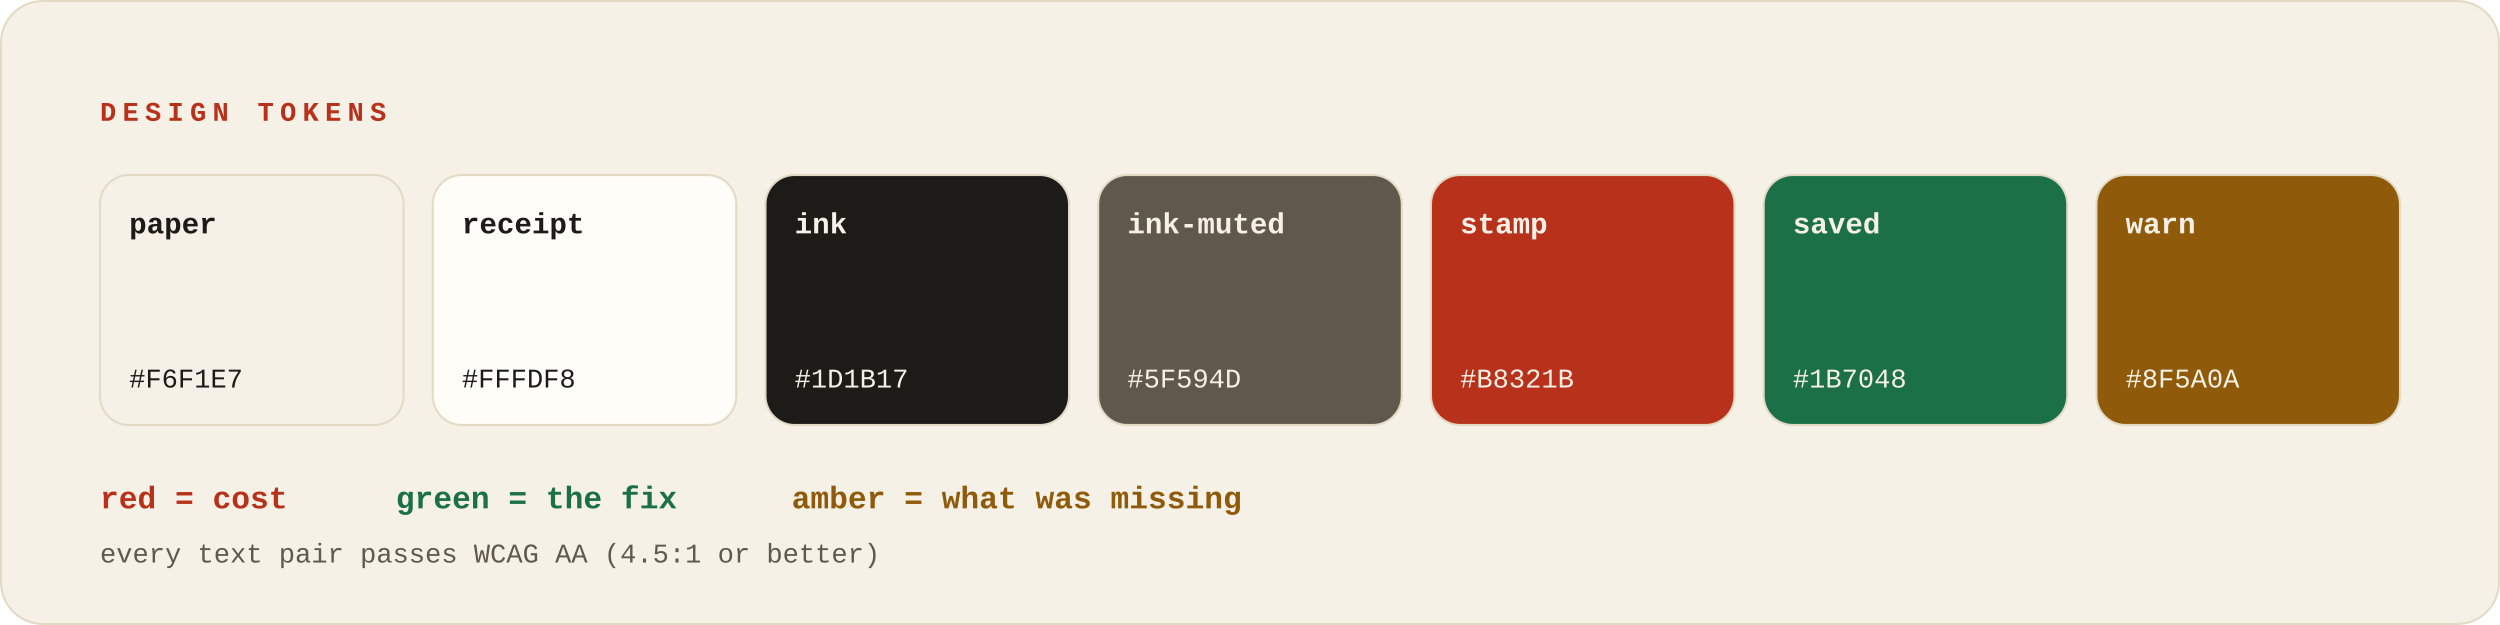
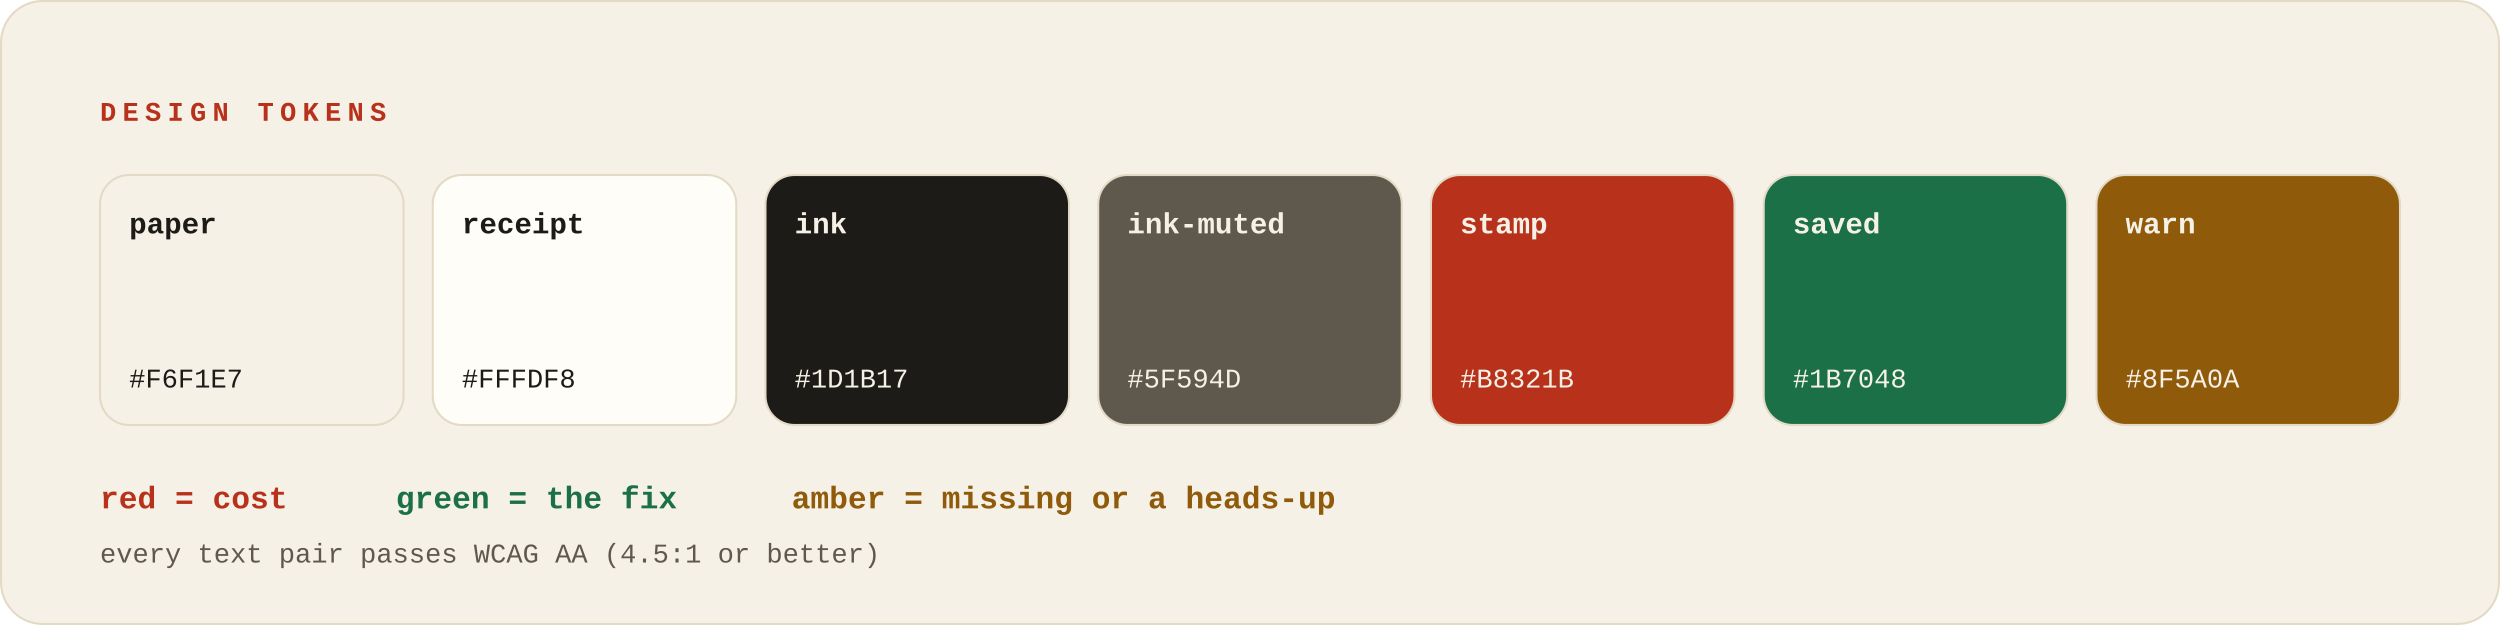
<svg xmlns="http://www.w3.org/2000/svg" width="1200" height="300" viewBox="0 0 1200 300" role="img" aria-label="Prompt Receipt colour tokens: paper, receipt, ink, muted ink, stamp red, saved green, warn amber">
  <rect x=".5" y=".5" width="1199" height="299" rx="20" fill="#F6F1E7" stroke="#E3DAC6" />
  <text x="48" y="58" font-family="ui-monospace, SFMono-Regular, Menlo, Consolas, 'Liberation Mono', monospace" font-size="13" font-weight="700" fill="#B8321B" text-anchor="start" letter-spacing="3">DESIGN TOKENS</text>
  <rect x="48" y="84" width="145.714" height="120" rx="14" fill="#F6F1E7" stroke="#E3DAC6" />
  <text x="62" y="112" font-family="ui-monospace, SFMono-Regular, Menlo, Consolas, 'Liberation Mono', monospace" font-size="14" font-weight="700" fill="#1D1B17" text-anchor="start">paper</text>
  <text x="62" y="186" font-family="ui-monospace, SFMono-Regular, Menlo, Consolas, 'Liberation Mono', monospace" font-size="13" font-weight="400" fill="#1D1B17" text-anchor="start">#F6F1E7</text>
  <rect x="207.714" y="84" width="145.714" height="120" rx="14" fill="#FFFDF8" stroke="#E3DAC6" />
  <text x="221.714" y="112" font-family="ui-monospace, SFMono-Regular, Menlo, Consolas, 'Liberation Mono', monospace" font-size="14" font-weight="700" fill="#1D1B17" text-anchor="start">receipt</text>
  <text x="221.714" y="186" font-family="ui-monospace, SFMono-Regular, Menlo, Consolas, 'Liberation Mono', monospace" font-size="13" font-weight="400" fill="#1D1B17" text-anchor="start">#FFFDF8</text>
  <rect x="367.429" y="84" width="145.714" height="120" rx="14" fill="#1D1B17" stroke="#E3DAC6" />
  <text x="381.429" y="112" font-family="ui-monospace, SFMono-Regular, Menlo, Consolas, 'Liberation Mono', monospace" font-size="14" font-weight="700" fill="#F6F1E7" text-anchor="start">ink</text>
  <text x="381.429" y="186" font-family="ui-monospace, SFMono-Regular, Menlo, Consolas, 'Liberation Mono', monospace" font-size="13" font-weight="400" fill="#F6F1E7" text-anchor="start">#1D1B17</text>
  <rect x="527.143" y="84" width="145.714" height="120" rx="14" fill="#5F594D" stroke="#E3DAC6" />
  <text x="541.143" y="112" font-family="ui-monospace, SFMono-Regular, Menlo, Consolas, 'Liberation Mono', monospace" font-size="14" font-weight="700" fill="#F6F1E7" text-anchor="start">ink-muted</text>
  <text x="541.143" y="186" font-family="ui-monospace, SFMono-Regular, Menlo, Consolas, 'Liberation Mono', monospace" font-size="13" font-weight="400" fill="#F6F1E7" text-anchor="start">#5F594D</text>
  <rect x="686.857" y="84" width="145.714" height="120" rx="14" fill="#B8321B" stroke="#E3DAC6" />
  <text x="700.857" y="112" font-family="ui-monospace, SFMono-Regular, Menlo, Consolas, 'Liberation Mono', monospace" font-size="14" font-weight="700" fill="#F6F1E7" text-anchor="start">stamp</text>
  <text x="700.857" y="186" font-family="ui-monospace, SFMono-Regular, Menlo, Consolas, 'Liberation Mono', monospace" font-size="13" font-weight="400" fill="#F6F1E7" text-anchor="start">#B8321B</text>
  <rect x="846.571" y="84" width="145.714" height="120" rx="14" fill="#1B7048" stroke="#E3DAC6" />
  <text x="860.571" y="112" font-family="ui-monospace, SFMono-Regular, Menlo, Consolas, 'Liberation Mono', monospace" font-size="14" font-weight="700" fill="#F6F1E7" text-anchor="start">saved</text>
  <text x="860.571" y="186" font-family="ui-monospace, SFMono-Regular, Menlo, Consolas, 'Liberation Mono', monospace" font-size="13" font-weight="400" fill="#F6F1E7" text-anchor="start">#1B7048</text>
  <rect x="1006.286" y="84" width="145.714" height="120" rx="14" fill="#8F5A0A" stroke="#E3DAC6" />
  <text x="1020.286" y="112" font-family="ui-monospace, SFMono-Regular, Menlo, Consolas, 'Liberation Mono', monospace" font-size="14" font-weight="700" fill="#F6F1E7" text-anchor="start">warn</text>
  <text x="1020.286" y="186" font-family="ui-monospace, SFMono-Regular, Menlo, Consolas, 'Liberation Mono', monospace" font-size="13" font-weight="400" fill="#F6F1E7" text-anchor="start">#8F5A0A</text>
  <text x="48" y="244" font-family="ui-monospace, SFMono-Regular, Menlo, Consolas, 'Liberation Mono', monospace" font-size="15" font-weight="700" fill="#B8321B" text-anchor="start">red = cost</text>
  <text x="190" y="244" font-family="ui-monospace, SFMono-Regular, Menlo, Consolas, 'Liberation Mono', monospace" font-size="15" font-weight="700" fill="#1B7048" text-anchor="start">green = the fix</text>
-   <text x="380" y="244" font-family="ui-monospace, SFMono-Regular, Menlo, Consolas, 'Liberation Mono', monospace" font-size="15" font-weight="700" fill="#8F5A0A" text-anchor="start">amber = what was missing</text>
+   <text x="380" y="244" font-family="ui-monospace, SFMono-Regular, Menlo, Consolas, 'Liberation Mono', monospace" font-size="15" font-weight="700" fill="#8F5A0A" text-anchor="start">amber = missing or a heads-up</text>
  <text x="48" y="270" font-family="ui-monospace, SFMono-Regular, Menlo, Consolas, 'Liberation Mono', monospace" font-size="13" font-weight="400" fill="#5F594D" text-anchor="start">every text pair passes WCAG AA (4.5:1 or better)</text>
</svg>
